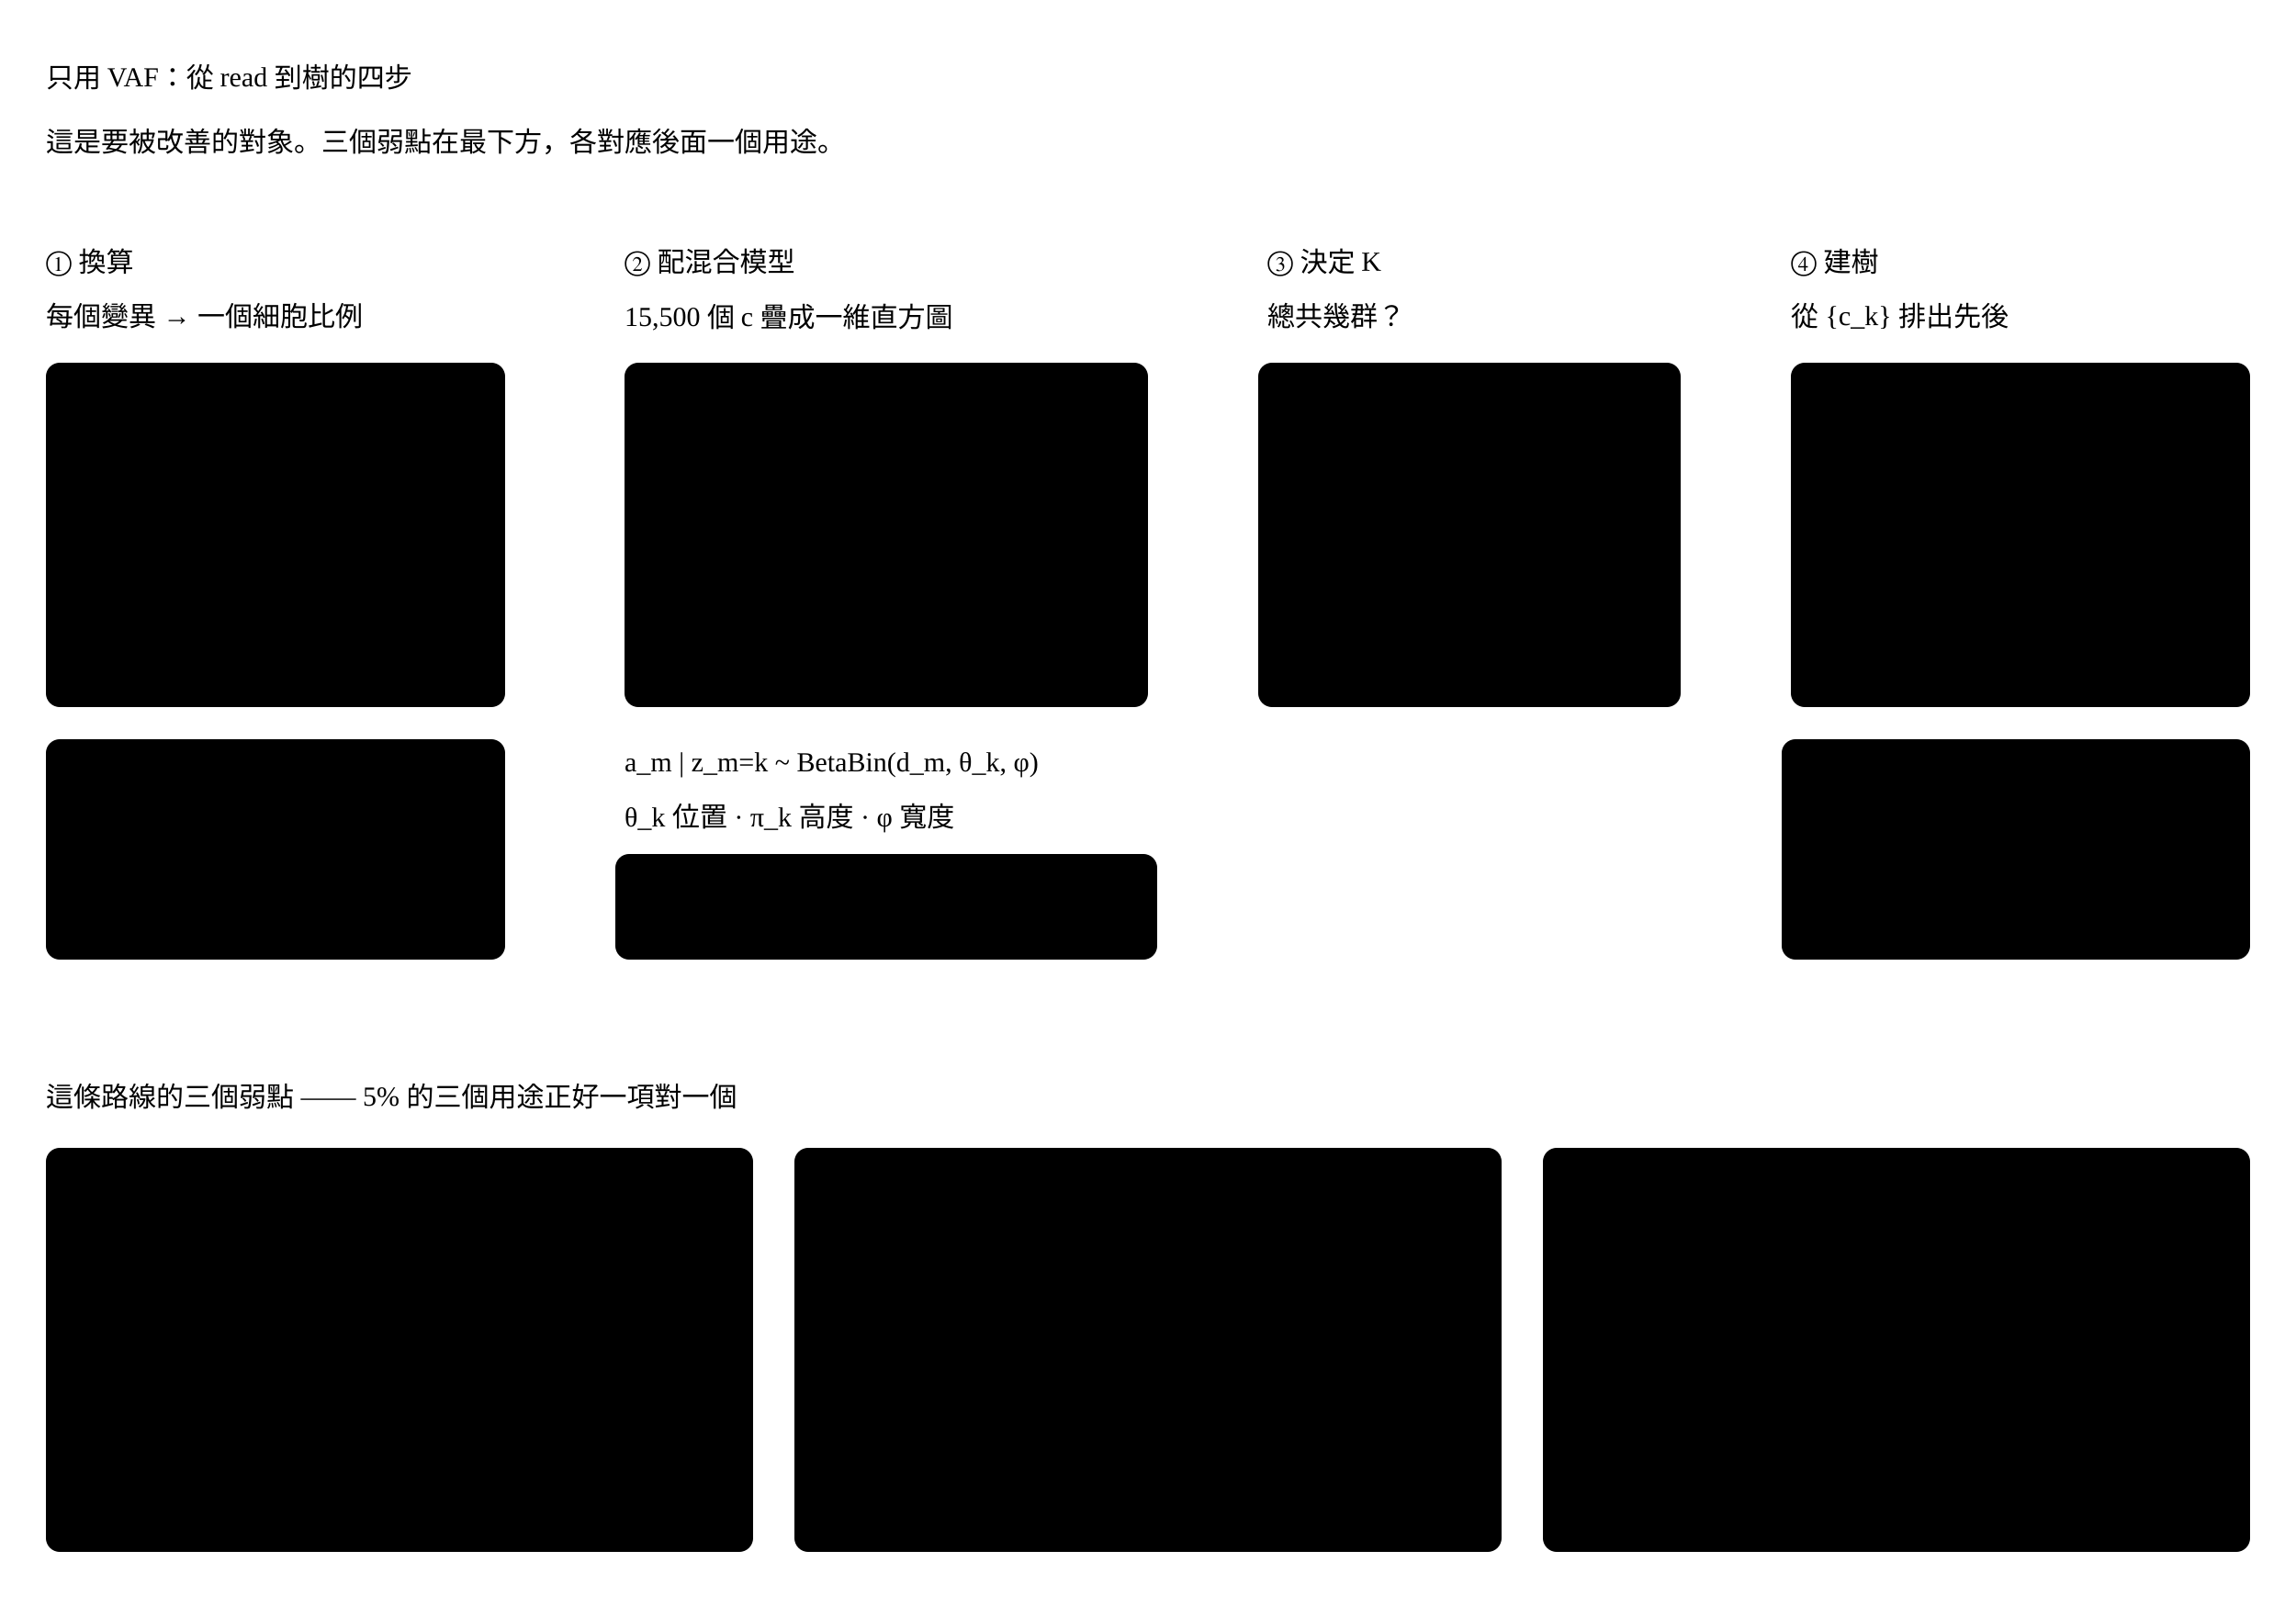
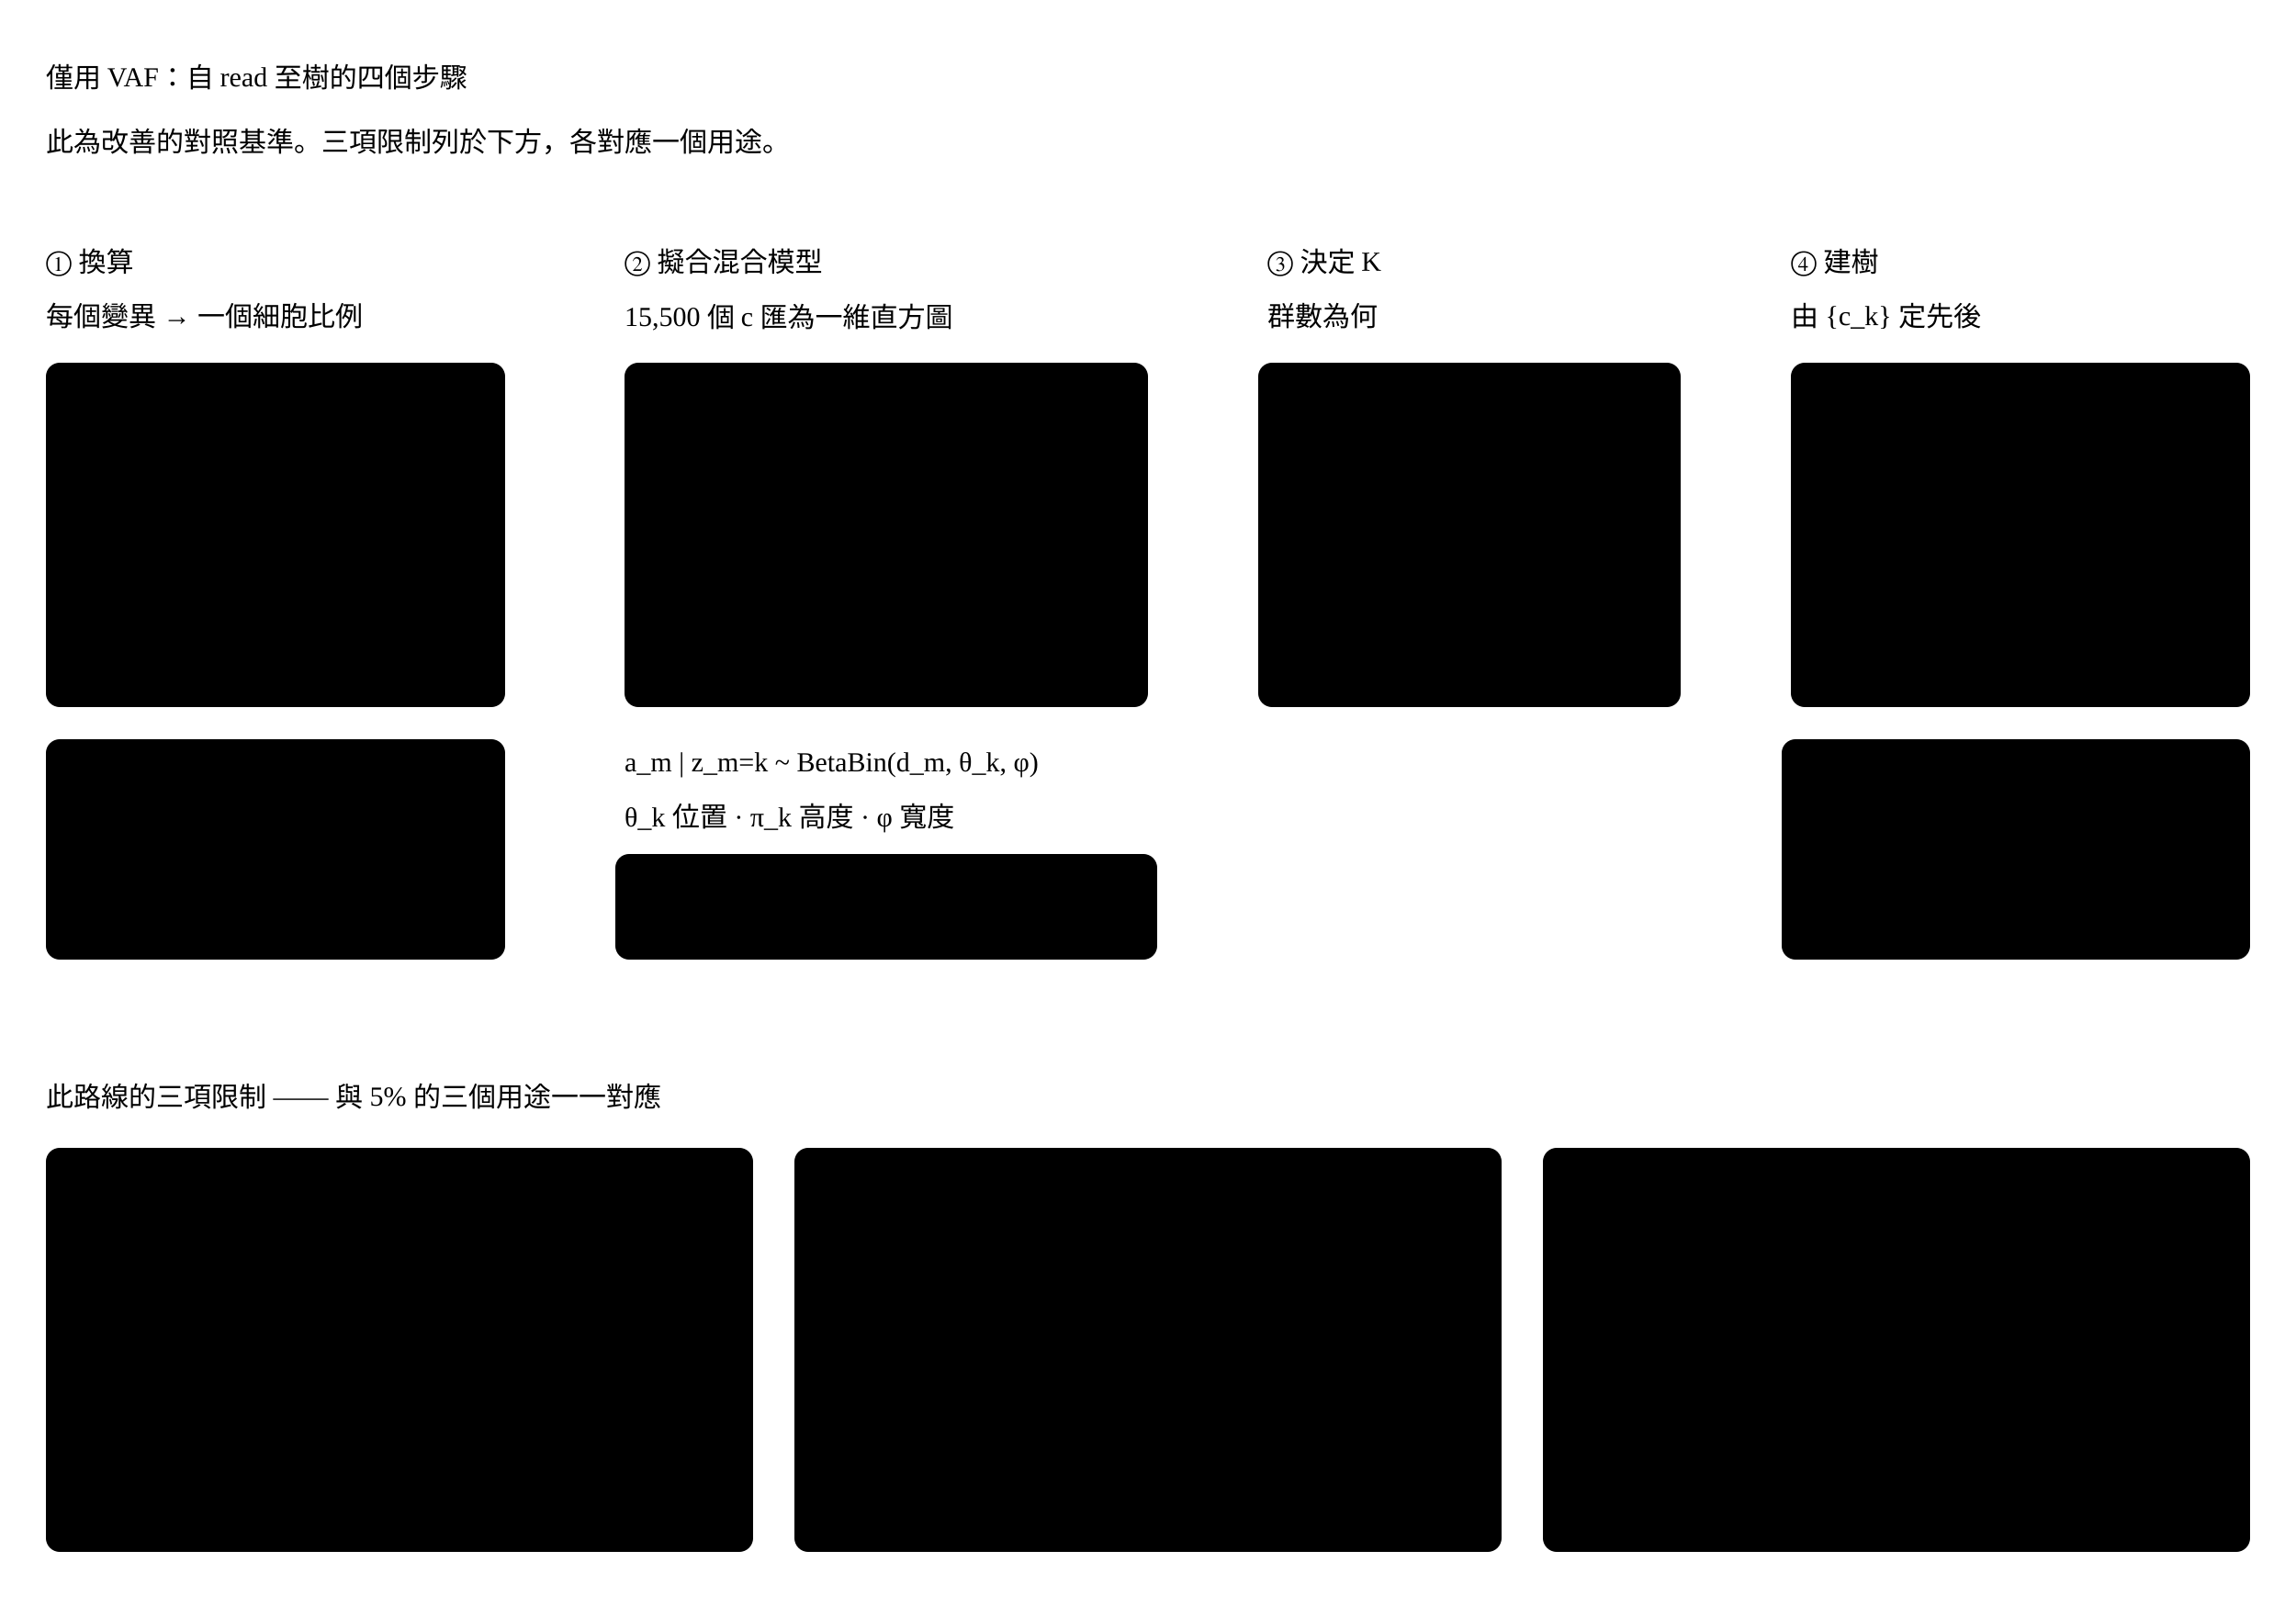
<svg xmlns="http://www.w3.org/2000/svg" viewBox="0 0 1000 700">
-   <text class="ttl zh" x="20" y="38">只用 VAF：從 read 到樹的四步</text>
-   <text class="anno zh" x="20" y="66">這是要被改善的對象。三個弱點在最下方，各對應後面一個用途。</text>
+   <text class="ttl zh" x="20" y="38">僅用 VAF：自 read 至樹的四個步驟</text>
+   <text class="anno zh" x="20" y="66">此為改善的對照基準。三項限制列於下方，各對應一個用途。</text>
  <line class="axis" x1="20" y1="86" x2="980" y2="86" />
  <text class="lbl bold zh" x="20" y="118">① 換算</text>
  <text class="tick zh" x="20" y="142">每個變異 → 一個細胞比例</text>
  <rect class="box plain" x="20" y="158" width="200" height="150" rx="6" />
  <rect class="bar somatic" x="38" y="176" width="16" height="26" />
  <rect class="bar somatic" x="58" y="176" width="16" height="26" />
  <rect class="bar somatic" x="78" y="176" width="16" height="26" />
  <rect class="bar" x="98" y="176" width="16" height="26" />
  <rect class="bar" x="118" y="176" width="16" height="26" />
  <rect class="bar" x="138" y="176" width="16" height="26" />
  <rect class="bar" x="158" y="176" width="16" height="26" />
  <rect class="bar" x="178" y="176" width="16" height="26" />
  <text class="tick mid somatic" x="66" y="220">a = 3</text>
  <text class="tick mid" x="146" y="220">d = 8</text>
  <text class="lbl mono" x="38" y="252">VAF = a/d</text>
  <text class="tick zh" x="38" y="276">再換算成 CCF：</text>
  <text class="lbl mono" x="38" y="300">c = 2·VAF / ρ</text>
  <rect class="box sunken" x="20" y="322" width="200" height="96" rx="6" />
-   <text class="tick bold zh" x="34" y="344">要三個外部估計值</text>
+   <text class="tick bold zh" x="34" y="344">須三個外部估計值</text>
  <text class="tick mono" x="34" y="366">ρ    純度 · 全樣本一個</text>
  <text class="tick mono" x="34" y="386">CN   拷貝數 · 每區段一個</text>
  <text class="tick mono" x="34" y="406">μ    multiplicity · 每變異</text>
  <path class="conn" d="M228,240 L262,240" marker-end="url(#arrow)" />
-   <text class="lbl bold zh" x="272" y="118">② 配混合模型</text>
-   <text class="tick zh" x="272" y="142">15,500 個 c 疊成一維直方圖</text>
+   <text class="lbl bold zh" x="272" y="118">② 擬合混合模型</text>
+   <text class="tick zh" x="272" y="142">15,500 個 c 匯為一維直方圖</text>
  <rect class="box plain" x="272" y="158" width="228" height="150" rx="6" />
  <rect class="bar" x="292" y="262" width="17" height="24" />
  <rect class="bar" x="311" y="248" width="17" height="38" />
  <rect class="bar hp1" x="330" y="212" width="17" height="74" />
  <rect class="bar hp1" x="349" y="196" width="17" height="90" />
  <rect class="bar hp1" x="368" y="216" width="17" height="70" />
  <rect class="bar" x="387" y="252" width="17" height="34" />
  <rect class="bar" x="406" y="244" width="17" height="42" />
  <rect class="bar hp2" x="425" y="204" width="17" height="82" />
  <rect class="bar hp2" x="444" y="186" width="17" height="100" />
  <rect class="bar hp2" x="463" y="228" width="17" height="58" />
  <line class="axis" x1="286" y1="286" x2="488" y2="286" />
  <text class="tick mid" x="387" y="304">CCF →</text>
  <text class="tick mono" x="272" y="336">a_m | z_m=k ~ BetaBin(d_m, θ_k, φ)</text>
  <text class="tick mono" x="272" y="360">θ_k 位置 · π_k 高度 · φ 寬度</text>
  <rect class="box ghost bad" x="268" y="372" width="236" height="46" rx="6" />
-   <text class="tick bold zh bad" x="280" y="392">z_m 在這一步被「積掉」了</text>
-   <text class="tick zh" x="280" y="410">—— 5% 要接的正是它</text>
+   <text class="tick bold zh bad" x="280" y="392">z_m 於此處被邊際化</text>
+   <text class="tick zh" x="280" y="410">5% 的作用點即為此變數</text>
  <path class="conn" d="M508,240 L542,240" marker-end="url(#arrow)" />
  <text class="lbl bold zh" x="552" y="118">③ 決定 K</text>
-   <text class="tick zh" x="552" y="142">總共幾群？</text>
+   <text class="tick zh" x="552" y="142">群數為何</text>
  <rect class="box plain" x="548" y="158" width="184" height="150" rx="6" />
  <text class="tick zh" x="562" y="184">BIC</text>
  <text class="tick zh" x="562" y="206">Dirichlet process</text>
  <text class="tick zh" x="562" y="228">MOBSTER 的冪次尾</text>
  <rect class="box ghost bad" x="558" y="242" width="164" height="52" rx="6" />
-   <text class="tick bold zh bad" x="570" y="264">這是模型選擇，</text>
-   <text class="tick bold zh bad" x="570" y="284">不是參數估計</text>
+   <text class="tick bold zh bad" x="570" y="264">此為模型選擇，</text>
+   <text class="tick bold zh bad" x="570" y="284">非參數估計</text>
  <path class="conn" d="M736,240 L770,240" marker-end="url(#arrow)" />
  <text class="lbl bold zh" x="780" y="118">④ 建樹</text>
-   <text class="tick zh" x="780" y="142">從 {c_k} 排出先後</text>
+   <text class="tick zh" x="780" y="142">由 {c_k} 定先後</text>
  <rect class="box plain" x="780" y="158" width="200" height="150" rx="6" />
  <circle class="mark germline" cx="880" cy="190" r="13" />
  <text class="tick mid" x="880" y="195">A</text>
  <path class="conn" d="M880,203 L840,232" />
  <path class="conn" d="M880,203 L920,232" />
  <circle class="mark hp1" cx="836" cy="242" r="13" />
  <text class="tick mid" x="836" y="247">B</text>
  <circle class="mark hp2" cx="924" cy="242" r="13" />
  <text class="tick mid" x="924" y="247">C</text>
  <text class="tick mono mid" x="880" y="284">c_A ≥ c_B + c_C</text>
  <rect class="box ghost bad" x="776" y="322" width="204" height="96" rx="6" />
-   <text class="tick bold zh bad" x="790" y="346">pigeonhole 通常縮不到</text>
-   <text class="tick bold zh bad" x="790" y="368">只剩一棵樹</text>
-   <text class="tick zh" x="790" y="392">剩下的靠簡約性之類的</text>
-   <text class="tick zh" x="790" y="410">偏好挑 —— 那不是資料</text>
+   <text class="tick bold zh bad" x="790" y="346">pigeonhole 通常無法</text>
+   <text class="tick bold zh bad" x="790" y="368">收斂至唯一一棵</text>
+   <text class="tick zh" x="790" y="392">其餘由簡約性等偏好</text>
+   <text class="tick zh" x="790" y="410">決定，非由資料決定</text>
  <line class="axis" x1="20" y1="448" x2="980" y2="448" />
-   <text class="lbl bold zh" x="20" y="482">這條路線的三個弱點 —— 5% 的三個用途正好一項對一個</text>
+   <text class="lbl bold zh" x="20" y="482">此路線的三項限制 —— 與 5% 的三個用途一一對應</text>
  <rect class="box bad" x="20" y="500" width="308" height="176" rx="6" />
-   <text class="lbl bold zh bad" x="38" y="530">弱點一：K 不可辨識</text>
-   <text class="anno zh" x="38" y="558">兩群的 c 相同時，似然對</text>
-   <text class="anno zh" x="38" y="582">「一群還是兩群」完全不變。</text>
-   <text class="anno zh" x="38" y="606">加深定序也進不到這個方向。</text>
+   <text class="lbl bold zh bad" x="38" y="530">限制一：K 不可辨識</text>
+   <text class="anno zh" x="38" y="558">兩群的 c 相等時，似然對</text>
+   <text class="anno zh" x="38" y="582">「一群或兩群」完全不變。</text>
+   <text class="anno zh" x="38" y="606">增加深度不作用於此方向。</text>
  <text class="tick bold mono" x="38" y="638">參數：z → K</text>
-   <text class="tick bold zh ok" x="38" y="662">→ 用途一補</text>
+   <text class="tick bold zh ok" x="38" y="662">→ 由用途一補足</text>
  <rect class="box bad" x="346" y="500" width="308" height="176" rx="6" />
-   <text class="lbl bold zh bad" x="364" y="530">弱點二：φ 與 K 互相吃</text>
-   <text class="anno zh" x="364" y="558">一個寬峰，和兩個靠近的</text>
-   <text class="anno zh" x="364" y="582">窄峰，配出幾乎一樣的圖。</text>
-   <text class="anno zh" x="364" y="606">選哪一個取決於懲罰項。</text>
+   <text class="lbl bold zh bad" x="364" y="530">限制二：φ 與 K 不可區辨</text>
+   <text class="anno zh" x="364" y="558">單一寬峰與兩個鄰近的</text>
+   <text class="anno zh" x="364" y="582">窄峰擬合出近乎相同的圖。</text>
+   <text class="anno zh" x="364" y="606">其結果取決於懲罰項。</text>
  <text class="tick bold mono" x="364" y="638">參數：φ</text>
-   <text class="tick bold zh ok" x="364" y="662">→ 用途二補</text>
+   <text class="tick bold zh ok" x="364" y="662">→ 由用途二補足</text>
  <rect class="box bad" x="672" y="500" width="308" height="176" rx="6" />
-   <text class="lbl bold zh bad" x="690" y="530">弱點三：c 要靠換算</text>
-   <text class="anno zh" x="690" y="558">ρ 錯了整排一起平移；</text>
-   <text class="anno zh" x="690" y="582">CN 或 μ 錯了是逐個變異</text>
-   <text class="anno zh" x="690" y="606">跑位，會把群染髒。</text>
+   <text class="lbl bold zh bad" x="690" y="530">限制三：c 依賴換算</text>
+   <text class="anno zh" x="690" y="558">ρ 偏誤使整體平移；</text>
+   <text class="anno zh" x="690" y="582">CN 或 μ 偏誤為逐變異</text>
+   <text class="anno zh" x="690" y="606">位移，將汙染群的組成。</text>
  <text class="tick bold mono" x="690" y="638">參數：c</text>
-   <text class="tick bold zh ok" x="690" y="662">→ 用途三補</text>
+   <text class="tick bold zh ok" x="690" y="662">→ 由用途三補足</text>
</svg>
